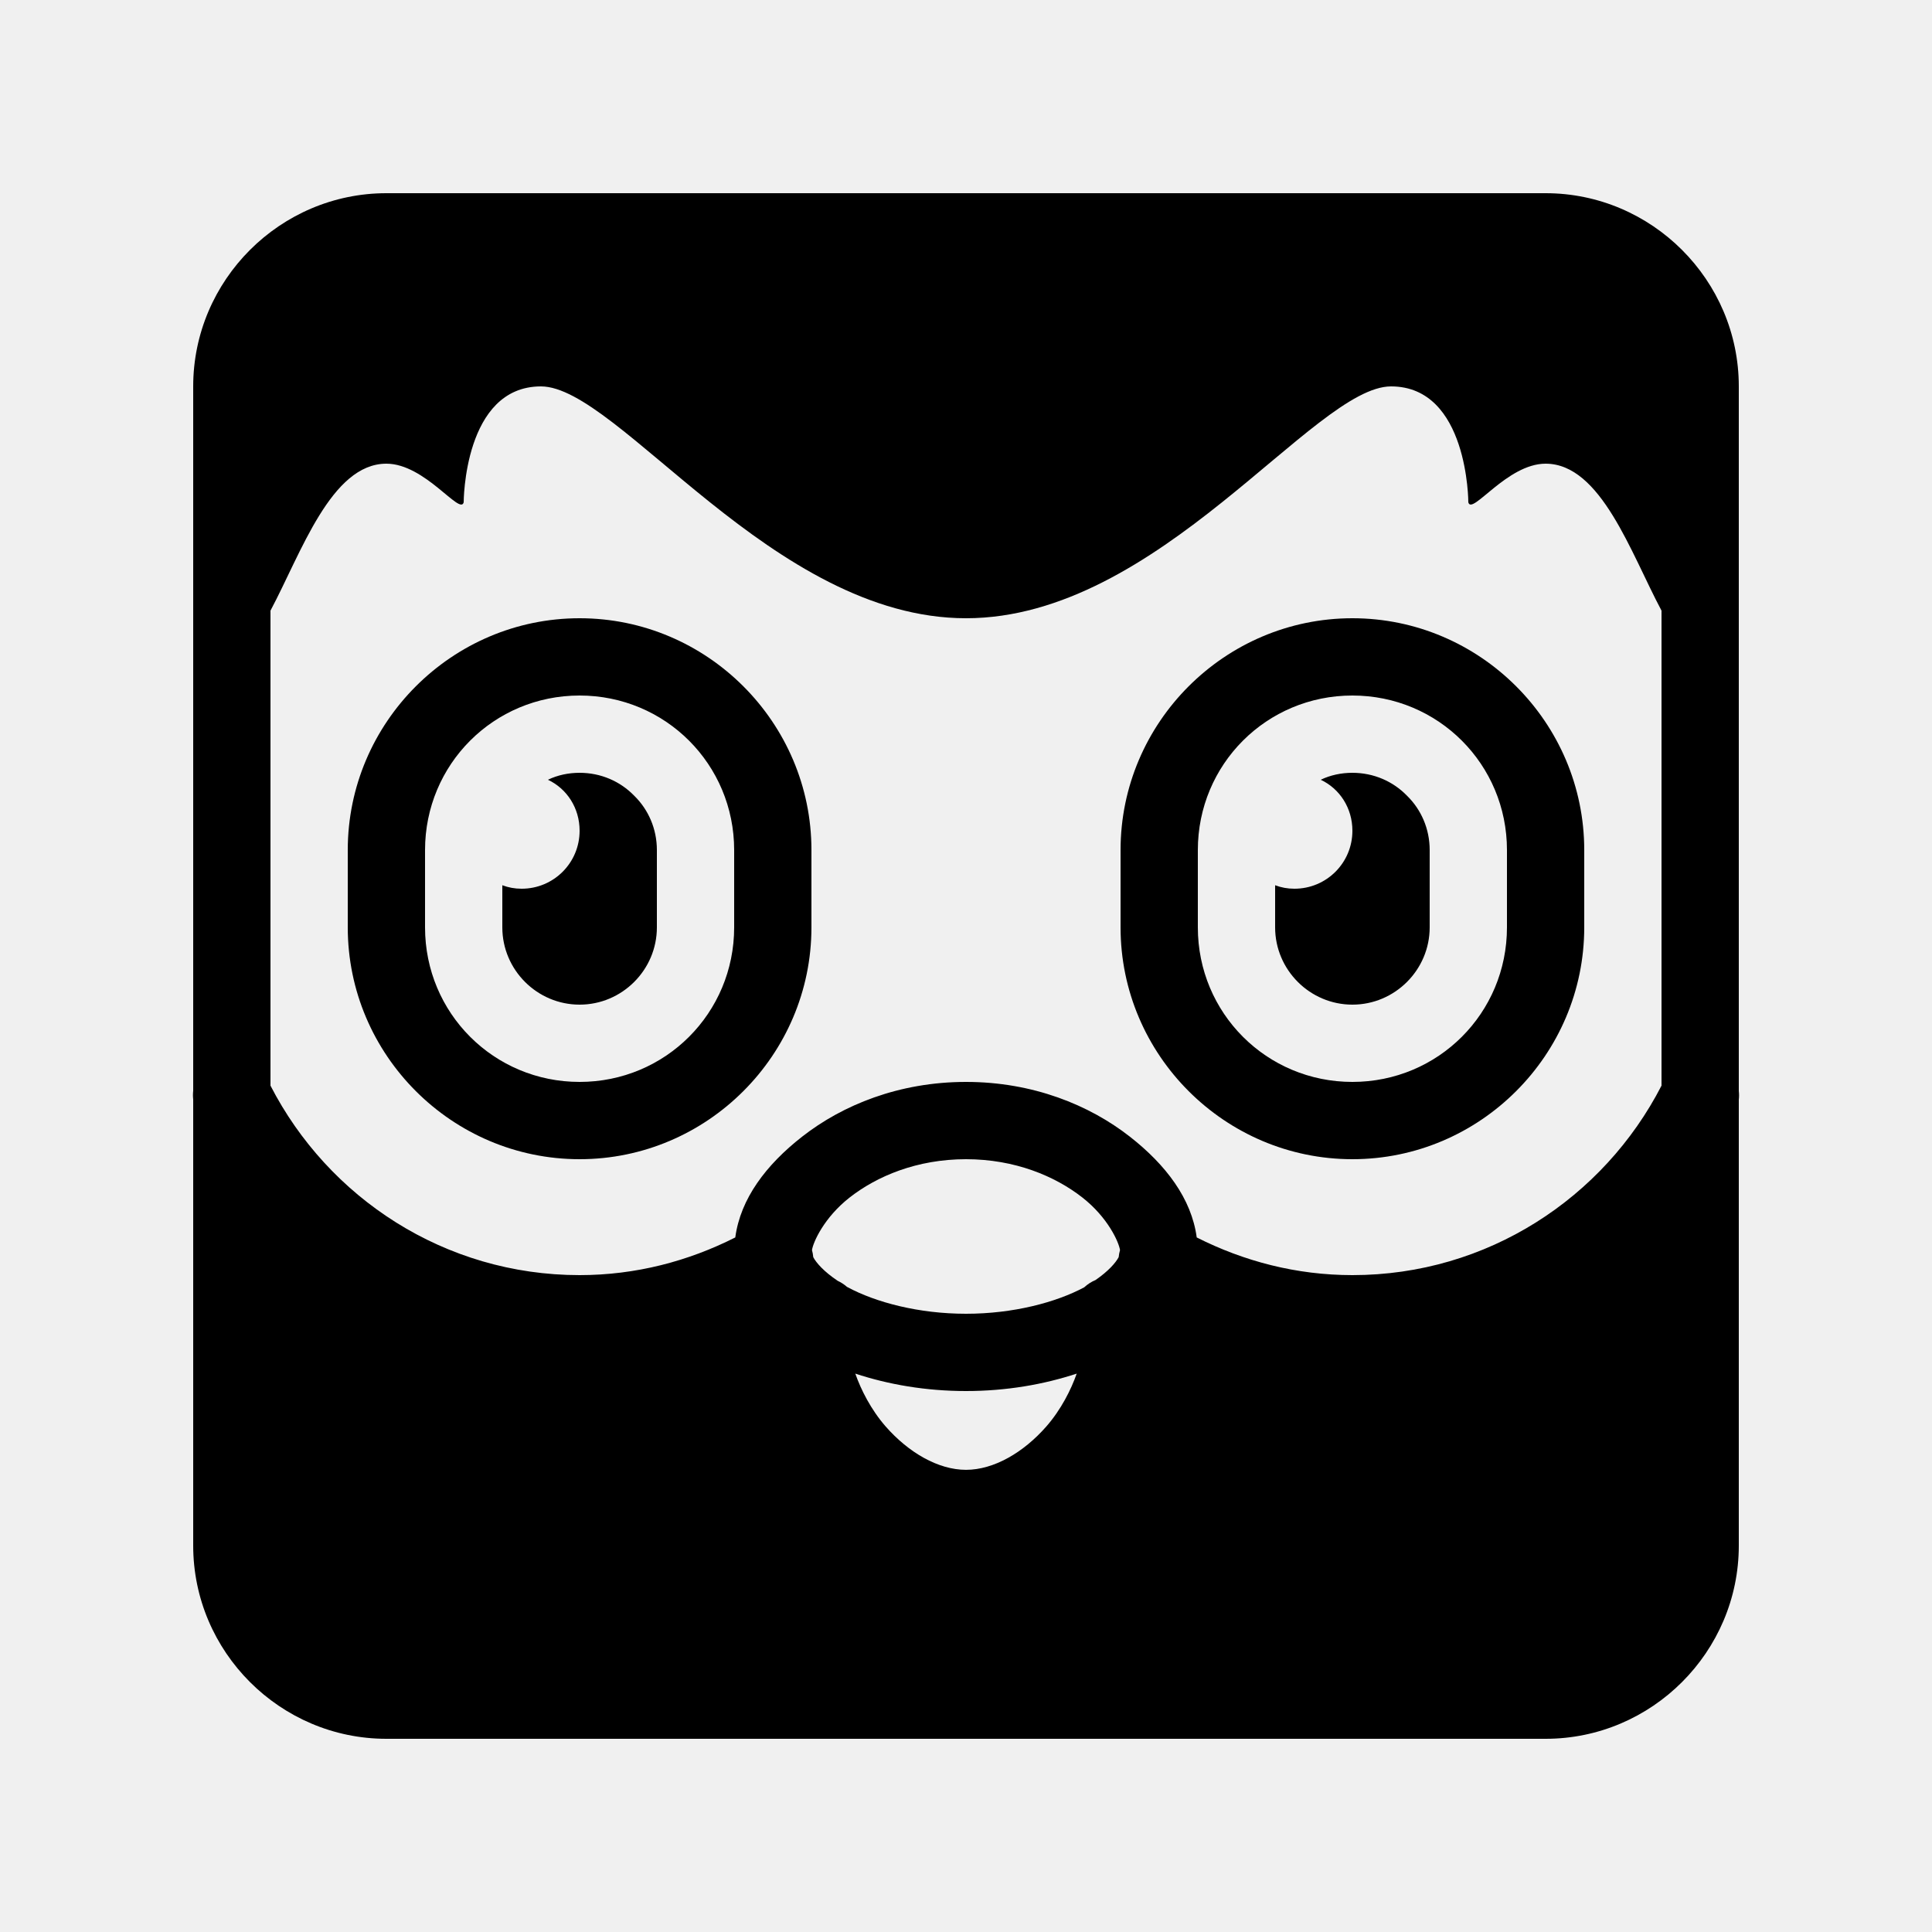
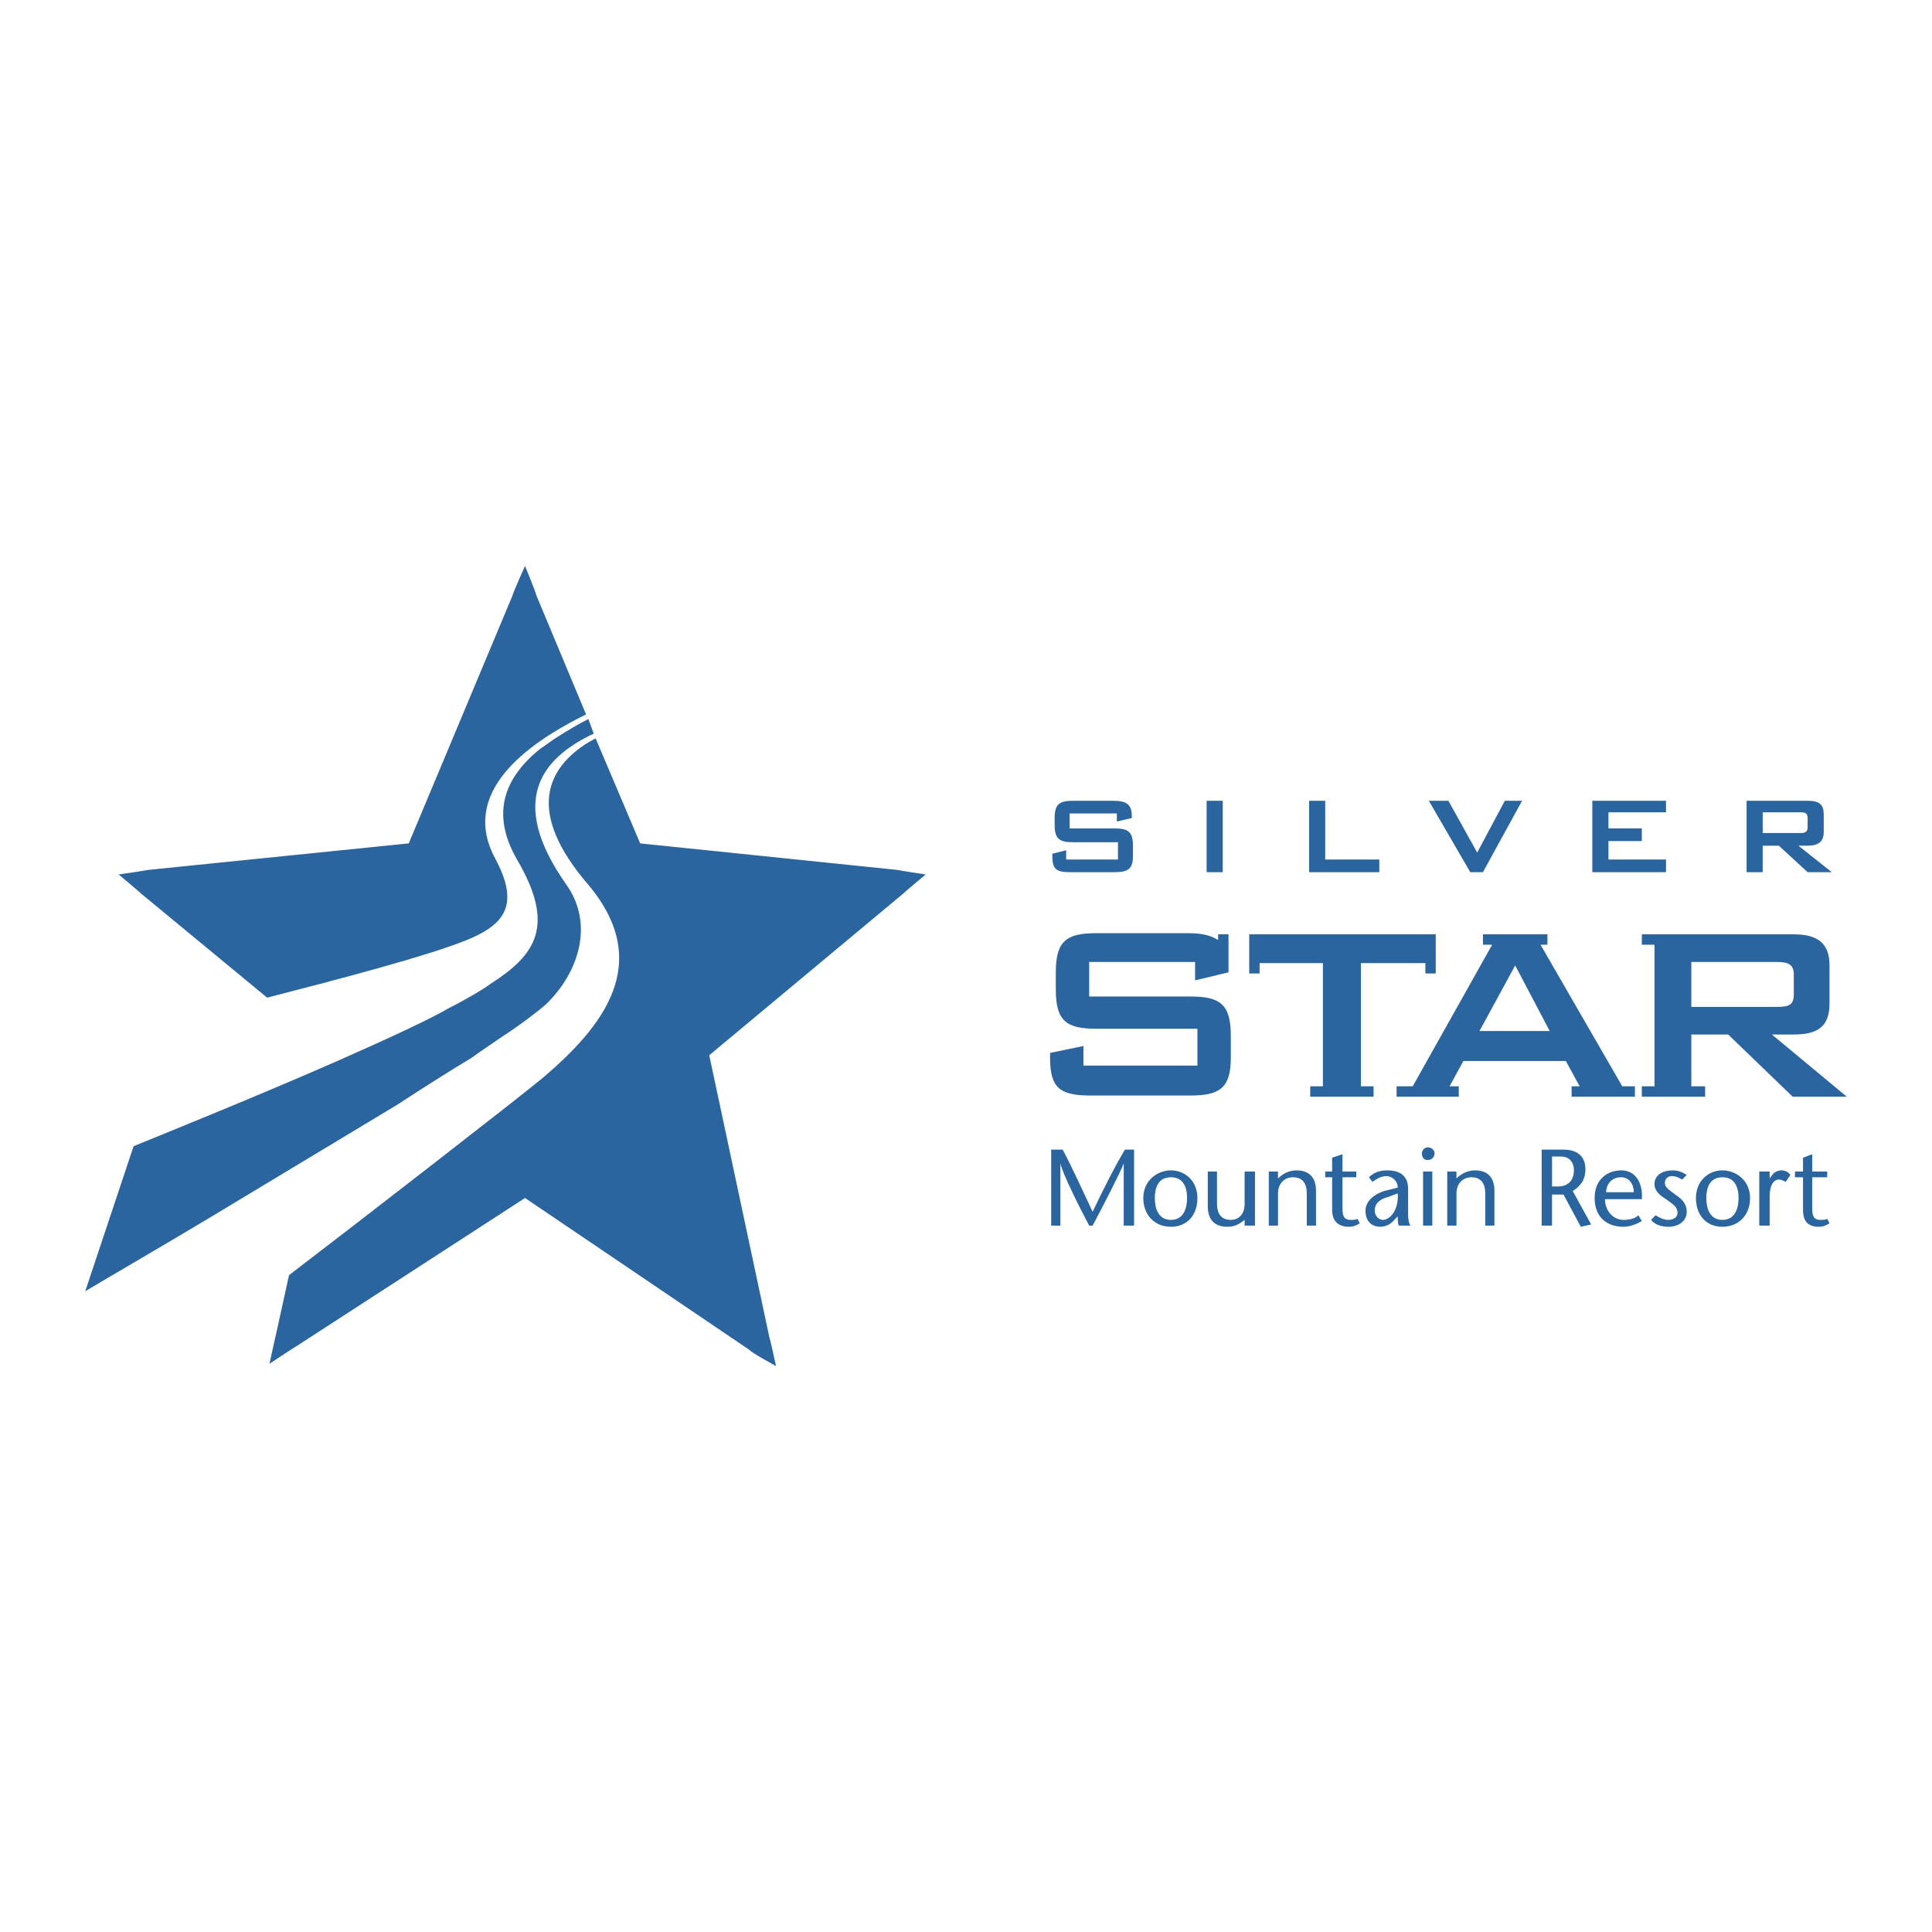
- <svg xmlns="http://www.w3.org/2000/svg" fill="#000000" viewBox="0 0 50 50" width="50px" height="50px">
-   <path d="M 10 5 C 7.25 5 5 7.25 5 10 L 5 28.229 A 1 1 0 0 0 5 28.453 L 5 40 C 5 42.75 7.25 45 10 45 L 40 45 C 42.75 45 45 42.75 45 40 L 45 28.461 A 1 1 0 0 0 45 28.236 L 45 10 C 45 7.25 42.75 5 40 5 L 10 5 z M 14 10 C 16 10 20 16 25 16 C 30 16 34 10 36 10 C 38 10 38 13 38 13 C 38.09 13.35 39 12 40 12 C 41.431 12 42.206 14.314 43 15.803 L 43 28.096 C 41.506 31 38.493 33 35 33 C 33.545 33 32.186 32.639 30.971 32.025 C 30.836 31.019 30.172 30.145 29.24 29.416 C 28.194 28.598 26.731 28 25 28 C 23.269 28 21.806 28.598 20.76 29.416 C 19.828 30.145 19.164 31.019 19.029 32.025 C 17.814 32.639 16.455 33 15 33 C 11.507 33 8.494 31 7 28.096 L 7 15.803 C 7.794 14.314 8.569 12 10 12 C 11 12 11.91 13.35 12 13 C 12 13 12 10 14 10 z M 15 16 C 11.698 16 9 18.698 9 22 L 9 24 C 9 27.302 11.698 30 15 30 C 18.302 30 21 27.302 21 24 L 21 22 C 21 18.698 18.302 16 15 16 z M 35 16 C 31.698 16 29 18.698 29 22 L 29 24 C 29 27.302 31.698 30 35 30 C 38.302 30 41 27.302 41 24 L 41 22 C 41 18.698 38.302 16 35 16 z M 15 18 C 17.22 18 19 19.78 19 22 L 19 24 C 19 26.22 17.22 28 15 28 C 12.78 28 11 26.22 11 24 L 11 22 C 11 19.78 12.78 18 15 18 z M 35 18 C 37.22 18 39 19.78 39 22 L 39 24 C 39 26.22 37.22 28 35 28 C 32.78 28 31 26.22 31 24 L 31 22 C 31 19.78 32.78 18 35 18 z M 15 20 C 14.71 20 14.43 20.06 14.18 20.18 C 14.67 20.41 15 20.91 15 21.5 C 15 22.33 14.33 23 13.5 23 C 13.32 23 13.16 22.97 13 22.91 L 13 24 C 13 25.1 13.9 26 15 26 C 16.1 26 17 25.1 17 24 L 17 22 C 17 21.45 16.78 20.95 16.41 20.59 C 16.05 20.22 15.55 20 15 20 z M 35 20 C 34.71 20 34.43 20.06 34.18 20.18 C 34.67 20.41 35 20.91 35 21.5 C 35 22.33 34.33 23 33.5 23 C 33.32 23 33.16 22.97 33 22.91 L 33 24 C 33 25.1 33.9 26 35 26 C 36.1 26 37 25.1 37 24 L 37 22 C 37 21.45 36.78 20.95 36.41 20.59 C 36.05 20.22 35.55 20 35 20 z M 25 30 C 26.269 30 27.306 30.44 28.01 30.99 C 28.673 31.509 28.955 32.145 28.986 32.352 A 1 1 0 0 0 28.951 32.535 C 28.877 32.677 28.685 32.898 28.352 33.127 A 1 1 0 0 0 28.059 33.316 C 27.331 33.705 26.225 34 25 34 C 23.773 34 22.665 33.704 21.938 33.314 C 21.93 33.31 21.926 33.307 21.918 33.303 A 1 1 0 0 0 21.68 33.148 C 21.325 32.911 21.123 32.681 21.047 32.535 A 1 1 0 0 0 21.014 32.352 C 21.045 32.145 21.327 31.509 21.99 30.99 C 22.694 30.44 23.731 30 25 30 z M 22.135 35.549 C 22.992 35.831 23.958 36 25 36 C 26.042 36 27.008 35.831 27.865 35.549 C 27.72 35.963 27.46 36.482 27.078 36.918 C 26.487 37.592 25.72 38.039 25 38.039 C 24.28 38.039 23.513 37.592 22.922 36.918 C 22.54 36.482 22.28 35.963 22.135 35.549 z" />
+ <svg xmlns="http://www.w3.org/2000/svg" width="192.756px" height="192.756px" viewBox="0 0 192.756 192.756">
+   <g fill-rule="evenodd" clip-rule="evenodd">
+     <path fill="#fff" d="M0 0h192.756v192.756H0V0z" />
+     <path d="M106.717 81.158v1.494h4.479c1.379 0 1.838.345 1.838 1.723v1.034c0 1.263-.459 1.608-1.838 1.608h-4.479c-1.379 0-1.725-.345-1.725-1.608v-.23l1.379-.344v.918h5.17V84.03h-4.48c-1.379 0-1.838-.345-1.838-1.723v-.689c0-1.379.459-1.723 1.838-1.723h4.021c1.264 0 1.838.344 1.838 1.494v.229l-1.494.345v-.805h-4.709zM120.385 79.895h1.609v7.121h-1.609v-7.121zM130.609 79.895h1.608v5.857h5.398v1.264h-7.006v-7.121zM142.555 79.895h1.953l2.871 5.168 2.758-5.168h1.722l-3.906 7.121h-1.264l-4.134-7.121zM158.865 79.895h7.354v1.148h-5.744v1.608h3.33v1.264h-3.33v1.837h5.744v1.264h-7.354v-7.121zM179.658 81.043c.459 0 .688.114.688.574v.919c0 .459-.229.574-.688.574h-3.791v-2.067h3.791zm-5.4 5.973h1.609v-2.642h1.607l2.871 2.642h2.414l-3.332-2.642h.918c1.148 0 1.609-.459 1.609-1.378v-1.723c0-1.034-.461-1.378-1.609-1.378h-6.088v7.121h.001zM161.854 108.381l-8.156-14.128h.689v-1.034h-6.434v1.034h.92l-7.926 14.128h-1.609v1.035h6.203v-1.035h-.918l1.379-2.525h10.223l1.379 2.525h-.805v1.035h6.318v-1.035h-1.263zm-14.245-5.514l3.561-6.547 3.445 6.547h-7.006zM176.785 103.213h2.184c2.412 0 3.561-.805 3.561-3.102V96.32c0-2.182-1.148-3.101-3.561-3.101h-15.164v1.034h1.264v14.128h-1.264v1.035h6.318v-1.035h-1.379v-5.168h3.676l6.434 6.203h5.398l-7.467-6.203zm-8.041-2.756v-4.481h8.502c1.148 0 1.723.229 1.723 1.264v1.953c0 1.148-.574 1.264-1.723 1.264h-8.502zM143.244 93.219h-18.609v3.906h1.035v-1.034h6.316v12.29h-1.263v1.035h6.318v-1.035h-1.264v-12.29h6.434v1.034h1.033V93.219zM113.148 122.281h-1.033v-6.203c-.346.92-2.068 4.25-3.102 6.203h-.346c-1.033-1.953-2.641-5.17-2.871-6.203v6.203h-.918v-7.582h1.148c1.033 1.953 1.953 4.021 2.986 6.203 1.033-2.182 2.068-4.25 3.217-6.203h.918v7.582h.001zM116.824 117.457c1.264 0 1.609 1.033 1.609 2.066 0 1.035-.346 2.184-1.609 2.184s-1.607-1.148-1.607-2.184c0-1.033.344-2.066 1.607-2.066zm0 4.939c1.609 0 2.643-1.148 2.643-2.873 0-1.723-1.264-2.756-2.643-2.756s-2.756 1.033-2.756 2.756c0 1.725 1.149 2.873 2.756 2.873zM124.176 121.707c-.574.459-1.033.689-1.723.689-1.264 0-1.953-.689-1.953-2.068v-3.445h.92v3.215c0 1.035.459 1.609 1.377 1.609.805 0 1.379-.574 1.379-1.609v-3.215h1.033v5.398h-1.033v-.574zM127.508 117.572c.574-.574 1.264-.805 1.838-.805 1.264 0 1.953.689 1.953 2.066v3.447h-.92v-3.217c0-1.033-.459-1.607-1.379-1.607-.803 0-1.492.574-1.492 1.607v3.217h-.92v-5.398h.92v.69zM133.939 116.883h1.379v.574h-1.379v3.102c0 .689.115 1.148.805 1.148.344 0 .574 0 .689-.115l.229.459c-.344.23-.688.346-1.033.346-1.148 0-1.723-.574-1.723-1.725v-3.215h-.689v-.574h.689v-1.379l1.033-.346v1.725zM139.453 119.064c.115 1.723-.803 2.643-1.492 2.643-.346 0-.805-.346-.805-.92 0-.689.459-1.148 1.379-1.379l.918-.344zm0 2.297c0 .346 0 .689.115.92h1.148c-.229-.346-.229-.92-.229-1.264v-2.412c0-1.607-1.264-1.838-2.068-1.838s-1.379.23-1.838.689l.344.459c.346-.23.805-.574 1.379-.574s1.148.459 1.148 1.148l-1.379.344c-1.033.346-1.838 1.035-1.838 1.953 0 1.035.576 1.609 1.494 1.609a1.8 1.8 0 0 0 1.379-.689l.345-.345zM141.98 116.883h.92v5.398h-.92v-5.398zm-.115-1.838c0-.23.23-.574.574-.574.461 0 .689.344.689.574 0 .344-.229.689-.689.689-.459 0-.574-.345-.574-.689zM145.312 117.572c.574-.574 1.264-.805 1.838-.805 1.264 0 1.951.689 1.951 2.066v3.447h-.918v-3.217c0-1.033-.459-1.607-1.379-1.607-.803 0-1.492.574-1.492 1.607v3.217h-.92v-5.398h.92v.69zM154.846 115.389h.92c.689 0 1.264.459 1.264 1.379 0 .574-.23 1.607-1.609 1.607h-.574v-2.986h-.001zm-1.034 6.892h1.033v-3.102h1.148l1.723 3.217 1.035-.23-1.838-3.332c.689-.459 1.264-1.033 1.264-2.182 0-1.379-.92-1.953-2.184-1.953h-2.182v7.582h.001zM160.244 118.949c0-.689.461-1.492 1.494-1.492.805 0 1.264.689 1.264 1.492h-2.758zm3.561.69c.115-1.379-.459-2.871-2.066-2.871-1.264 0-2.643.805-2.643 2.756 0 1.838 1.148 2.873 2.873 2.873.574 0 1.262-.23 1.836-.574l-.344-.574c-.344.344-.918.459-1.492.459-1.035 0-1.84-.92-1.84-2.068h3.676v-.001zM167.826 117.686c-.344-.229-.689-.344-1.033-.344-.346 0-.689.23-.689.689s.459.689 1.033 1.148c.689.459 1.148.918 1.148 1.723 0 .92-.803 1.494-1.838 1.494-.689 0-1.379-.23-1.723-.689l.459-.459c.346.229.805.459 1.264.459s.92-.23.92-.689c0-.689-.574-.92-1.148-1.379-.576-.344-1.15-.805-1.15-1.492 0-.92.805-1.379 1.838-1.379.576 0 1.035.23 1.379.459l-.46.459zM171.846 117.457c1.264 0 1.609 1.033 1.609 2.066 0 1.035-.346 2.184-1.609 2.184s-1.607-1.148-1.607-2.184c-.001-1.033.343-2.066 1.607-2.066zm0 4.939c1.609 0 2.758-1.148 2.758-2.873 0-1.723-1.379-2.756-2.758-2.756-1.377 0-2.641 1.033-2.641 2.756 0 1.725 1.033 2.873 2.641 2.873zM176.557 117.572l.344-.461c.23-.229.574-.344.805-.344.344 0 .689.115.918.459l-.459.689c-.23-.115-.459-.23-.689-.23-.459 0-.918.461-.918 1.723v2.873h-1.035v-5.398h1.035v.689h-.001zM180.807 116.883h1.492v.574h-1.492v3.102c0 .689.113 1.148.803 1.148.346 0 .574 0 .689-.115l.23.459c-.346.23-.689.346-1.035.346-1.148 0-1.607-.574-1.607-1.725v-3.215h-.803v-.574h.803v-1.379l.92-.346v1.725zM118.777 99.422h-10.109v-3.446h10.568v1.838l3.332-.805v-.344-3.446h-1.035v.574c-.688-.459-1.607-.689-2.986-.689h-9.189c-2.986 0-4.02.804-4.02 3.905v1.723c0 3.102 1.033 3.906 4.02 3.906h10.109v3.676h-11.373v-1.953l-3.33.689v.459c0 2.986.918 3.791 4.02 3.791h9.994c2.986 0 4.02-.805 4.02-3.791v-2.182c-.001-3.1-1.034-3.905-4.021-3.905zM49.397 85.638c-3.216-5.974 1.838-10.798 9.075-14.358l-4.939-11.832c-.115-.459-1.149-2.986-1.149-2.986s-1.148 2.527-1.263 2.986L40.782 84.145l-25.96 2.642c-.574.115-2.986.459-2.986.459s2.067 1.723 2.297 1.953l12.521 10.338c6.203-1.607 16.541-4.25 20.447-5.973 3.33-1.493 4.708-3.446 2.296-7.926zm42.961 1.608s-2.298-.344-2.872-.459l-25.615-2.642-4.446-10.477-.727.396c-4.103 2.547-6.31 6.888.003 14.216 6.547 7.811 1.494 14.128-4.594 19.298-2.642 2.182-18.494 14.473-25.271 19.643l-1.264 5.742c-.114.461-.688 3.102-.688 3.102s2.412-1.607 2.642-1.723l22.858-14.818 22.399 15.164c.115.229 2.642 1.607 2.642 1.607s-.574-2.643-.689-2.986l-5.974-28.027L90.06 89.199c.23-.23 2.298-1.953 2.298-1.953zM59.24 73.198l-.539-1.459c-1.148.575-2.067 1.149-2.986 1.723-.575.345-1.149.804-1.838 1.263-3.561 2.872-4.938 6.433-2.297 11.027 3.905 6.663 1.838 9.534-2.642 12.406-.46.346-1.034.689-1.608 1.035-.804.459-1.608.918-2.527 1.377-1.953 1.148-6.203 3.102-11.142 5.285-7.582 3.33-16.656 7.006-20.332 8.5l-4.825 14.473c2.872-1.723 7.466-4.365 12.635-7.467l18.494-11.141c2.642-1.725 5.169-3.332 7.466-4.711.919-.689 1.838-1.264 2.642-1.838 2.297-1.492 3.905-2.756 4.709-3.445 3.331-3.217 4.825-8.042 2.068-11.947-5.993-8.48-2.302-12.62 2.416-14.938l.306-.143z" fill="#2b659f" />
+   </g>
</svg>
